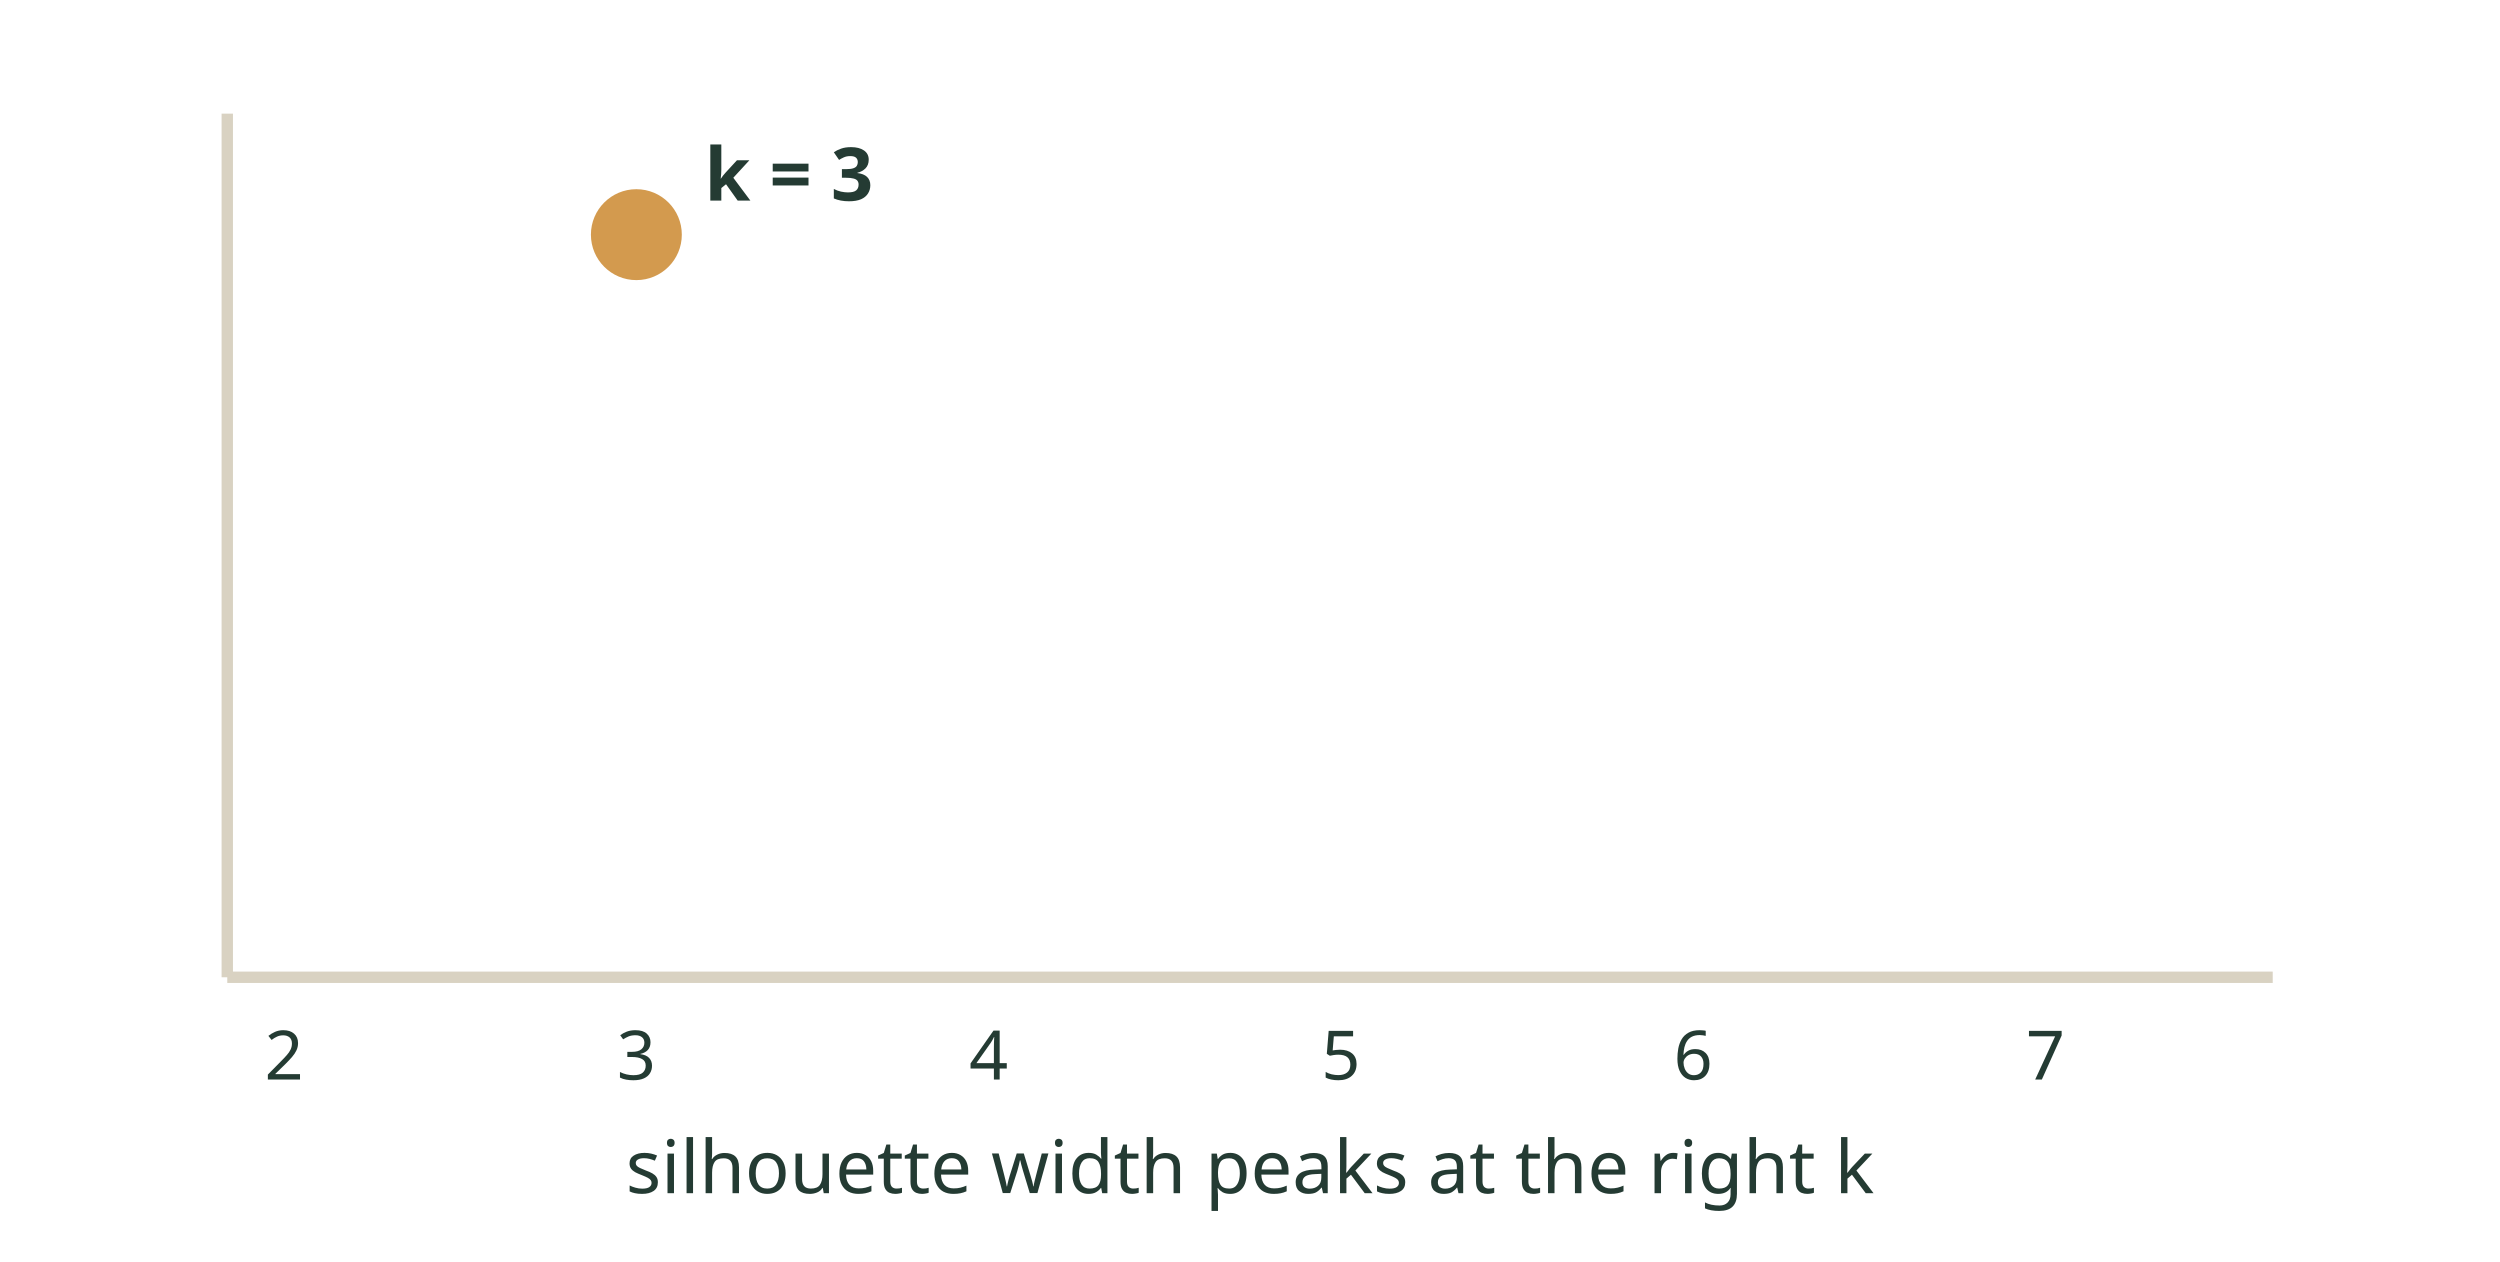
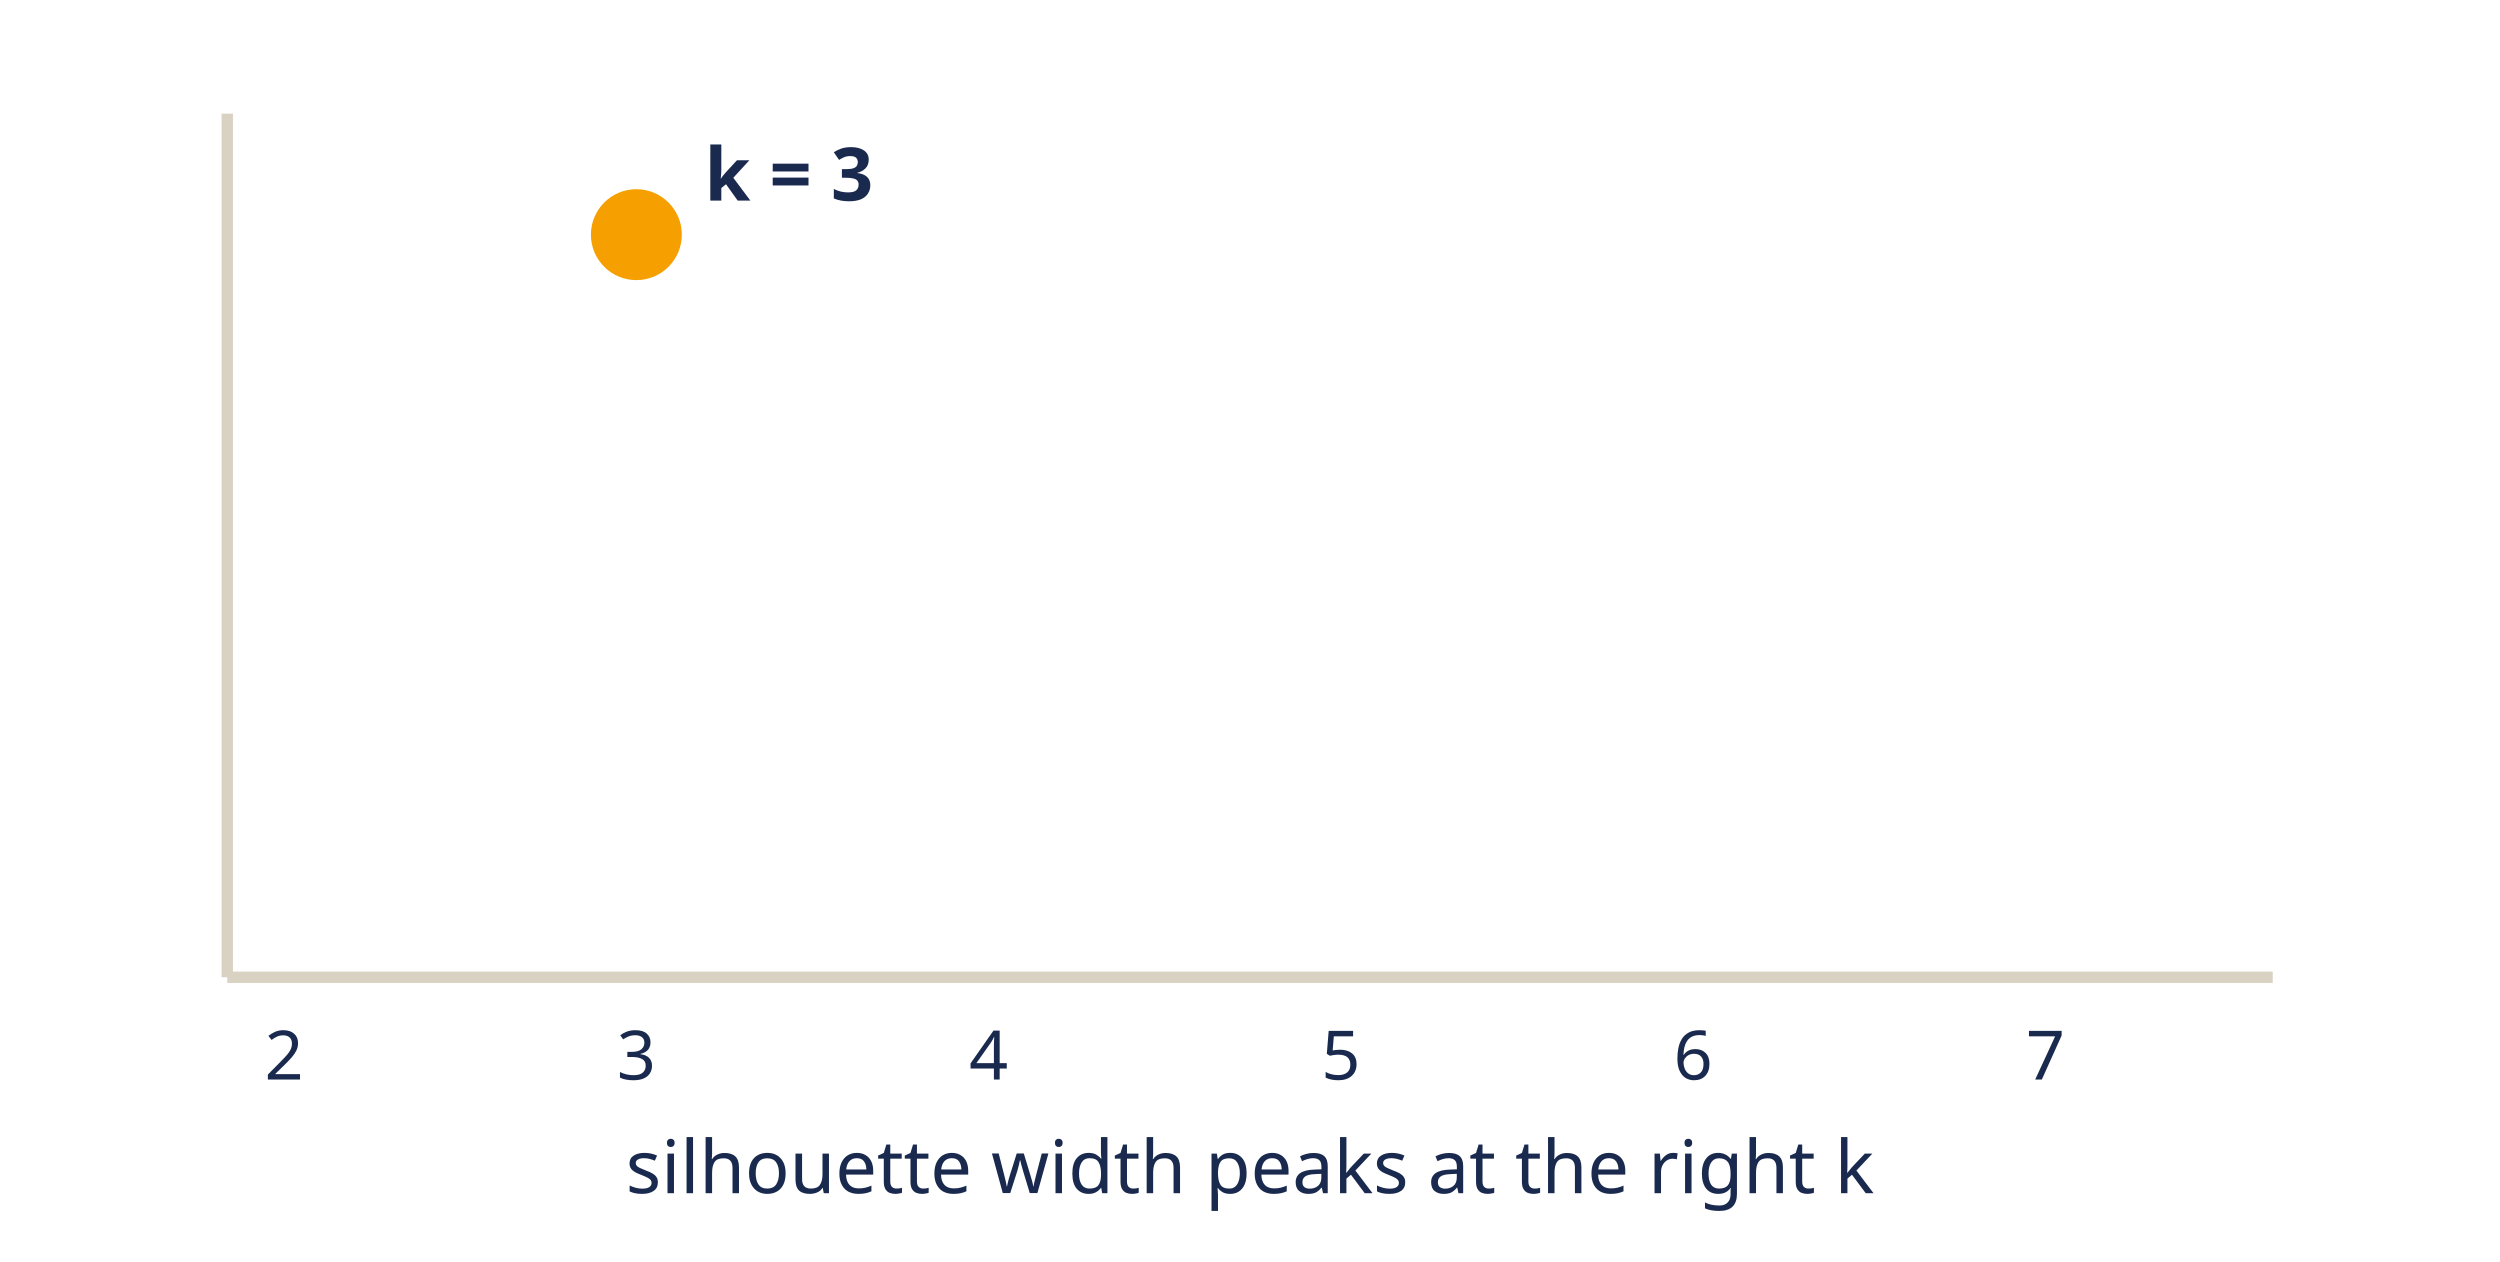
<svg xmlns="http://www.w3.org/2000/svg" viewBox="0 0 440 222" width="440" height="222">
  <line x1="40" y1="172" x2="400" y2="172" stroke="#D9D2C2" stroke-width="2" />
  <line x1="40" y1="20" x2="40" y2="172" stroke="#D9D2C2" stroke-width="2" />
-   <polyline points="50,95.75 112,41.3 174,74.3 236,97.4 298,110.6 360,118.85" fill="none" stroke="#276DC3" stroke-width="3.5" stroke-linecap="round" stroke-linejoin="round" stroke-dasharray="354.85" stroke-dashoffset="354.85">
+   <polyline points="50,95.75 112,41.3 174,74.3 236,97.4 298,110.6 360,118.85" fill="none" stroke="#E8366F" stroke-width="3.5" stroke-linecap="round" stroke-linejoin="round" stroke-dasharray="354.85" stroke-dashoffset="354.85">
    <animate attributeName="stroke-dashoffset" values="354.85;354.85;0;0;354.85" keyTimes="0;0.1;0.6;0.85;1" dur="5s" repeatCount="indefinite" />
  </polyline>
-   <circle cx="112" cy="41.3" r="8" fill="#D39A4E">
+   <circle cx="112" cy="41.3" r="8" fill="#F59F00">
    <animate attributeName="opacity" values="0;0;1;1;0" keyTimes="0;0.6;0.7;0.9;1" dur="5s" repeatCount="indefinite" />
  </circle>
-   <text x="124" y="35.3" font-family="sans-serif" font-size="13" font-weight="700" fill="#243B33">
+   <text x="124" y="35.3" font-family="sans-serif" font-size="13" font-weight="700" fill="#1A2A4F">
    <animate attributeName="opacity" values="0;0;1;1;0" keyTimes="0;0.6;0.7;0.9;1" dur="5s" repeatCount="indefinite" />k = 3</text>
-   <text x="50" y="190" text-anchor="middle" font-family="sans-serif" font-size="12" fill="#243B33">2</text>
-   <text x="112" y="190" text-anchor="middle" font-family="sans-serif" font-size="12" fill="#243B33">3</text>
-   <text x="174" y="190" text-anchor="middle" font-family="sans-serif" font-size="12" fill="#243B33">4</text>
-   <text x="236" y="190" text-anchor="middle" font-family="sans-serif" font-size="12" fill="#243B33">5</text>
-   <text x="298" y="190" text-anchor="middle" font-family="sans-serif" font-size="12" fill="#243B33">6</text>
-   <text x="360" y="190" text-anchor="middle" font-family="sans-serif" font-size="12" fill="#243B33">7</text>
-   <text x="220" y="210" text-anchor="middle" font-family="sans-serif" font-size="13" fill="#243B33">silhouette width peaks at the right k</text>
+   <text x="50" y="190" text-anchor="middle" font-family="sans-serif" font-size="12" fill="#1A2A4F">2</text>
+   <text x="112" y="190" text-anchor="middle" font-family="sans-serif" font-size="12" fill="#1A2A4F">3</text>
+   <text x="174" y="190" text-anchor="middle" font-family="sans-serif" font-size="12" fill="#1A2A4F">4</text>
+   <text x="236" y="190" text-anchor="middle" font-family="sans-serif" font-size="12" fill="#1A2A4F">5</text>
+   <text x="298" y="190" text-anchor="middle" font-family="sans-serif" font-size="12" fill="#1A2A4F">6</text>
+   <text x="360" y="190" text-anchor="middle" font-family="sans-serif" font-size="12" fill="#1A2A4F">7</text>
+   <text x="220" y="210" text-anchor="middle" font-family="sans-serif" font-size="13" fill="#1A2A4F">silhouette width peaks at the right k</text>
</svg>
